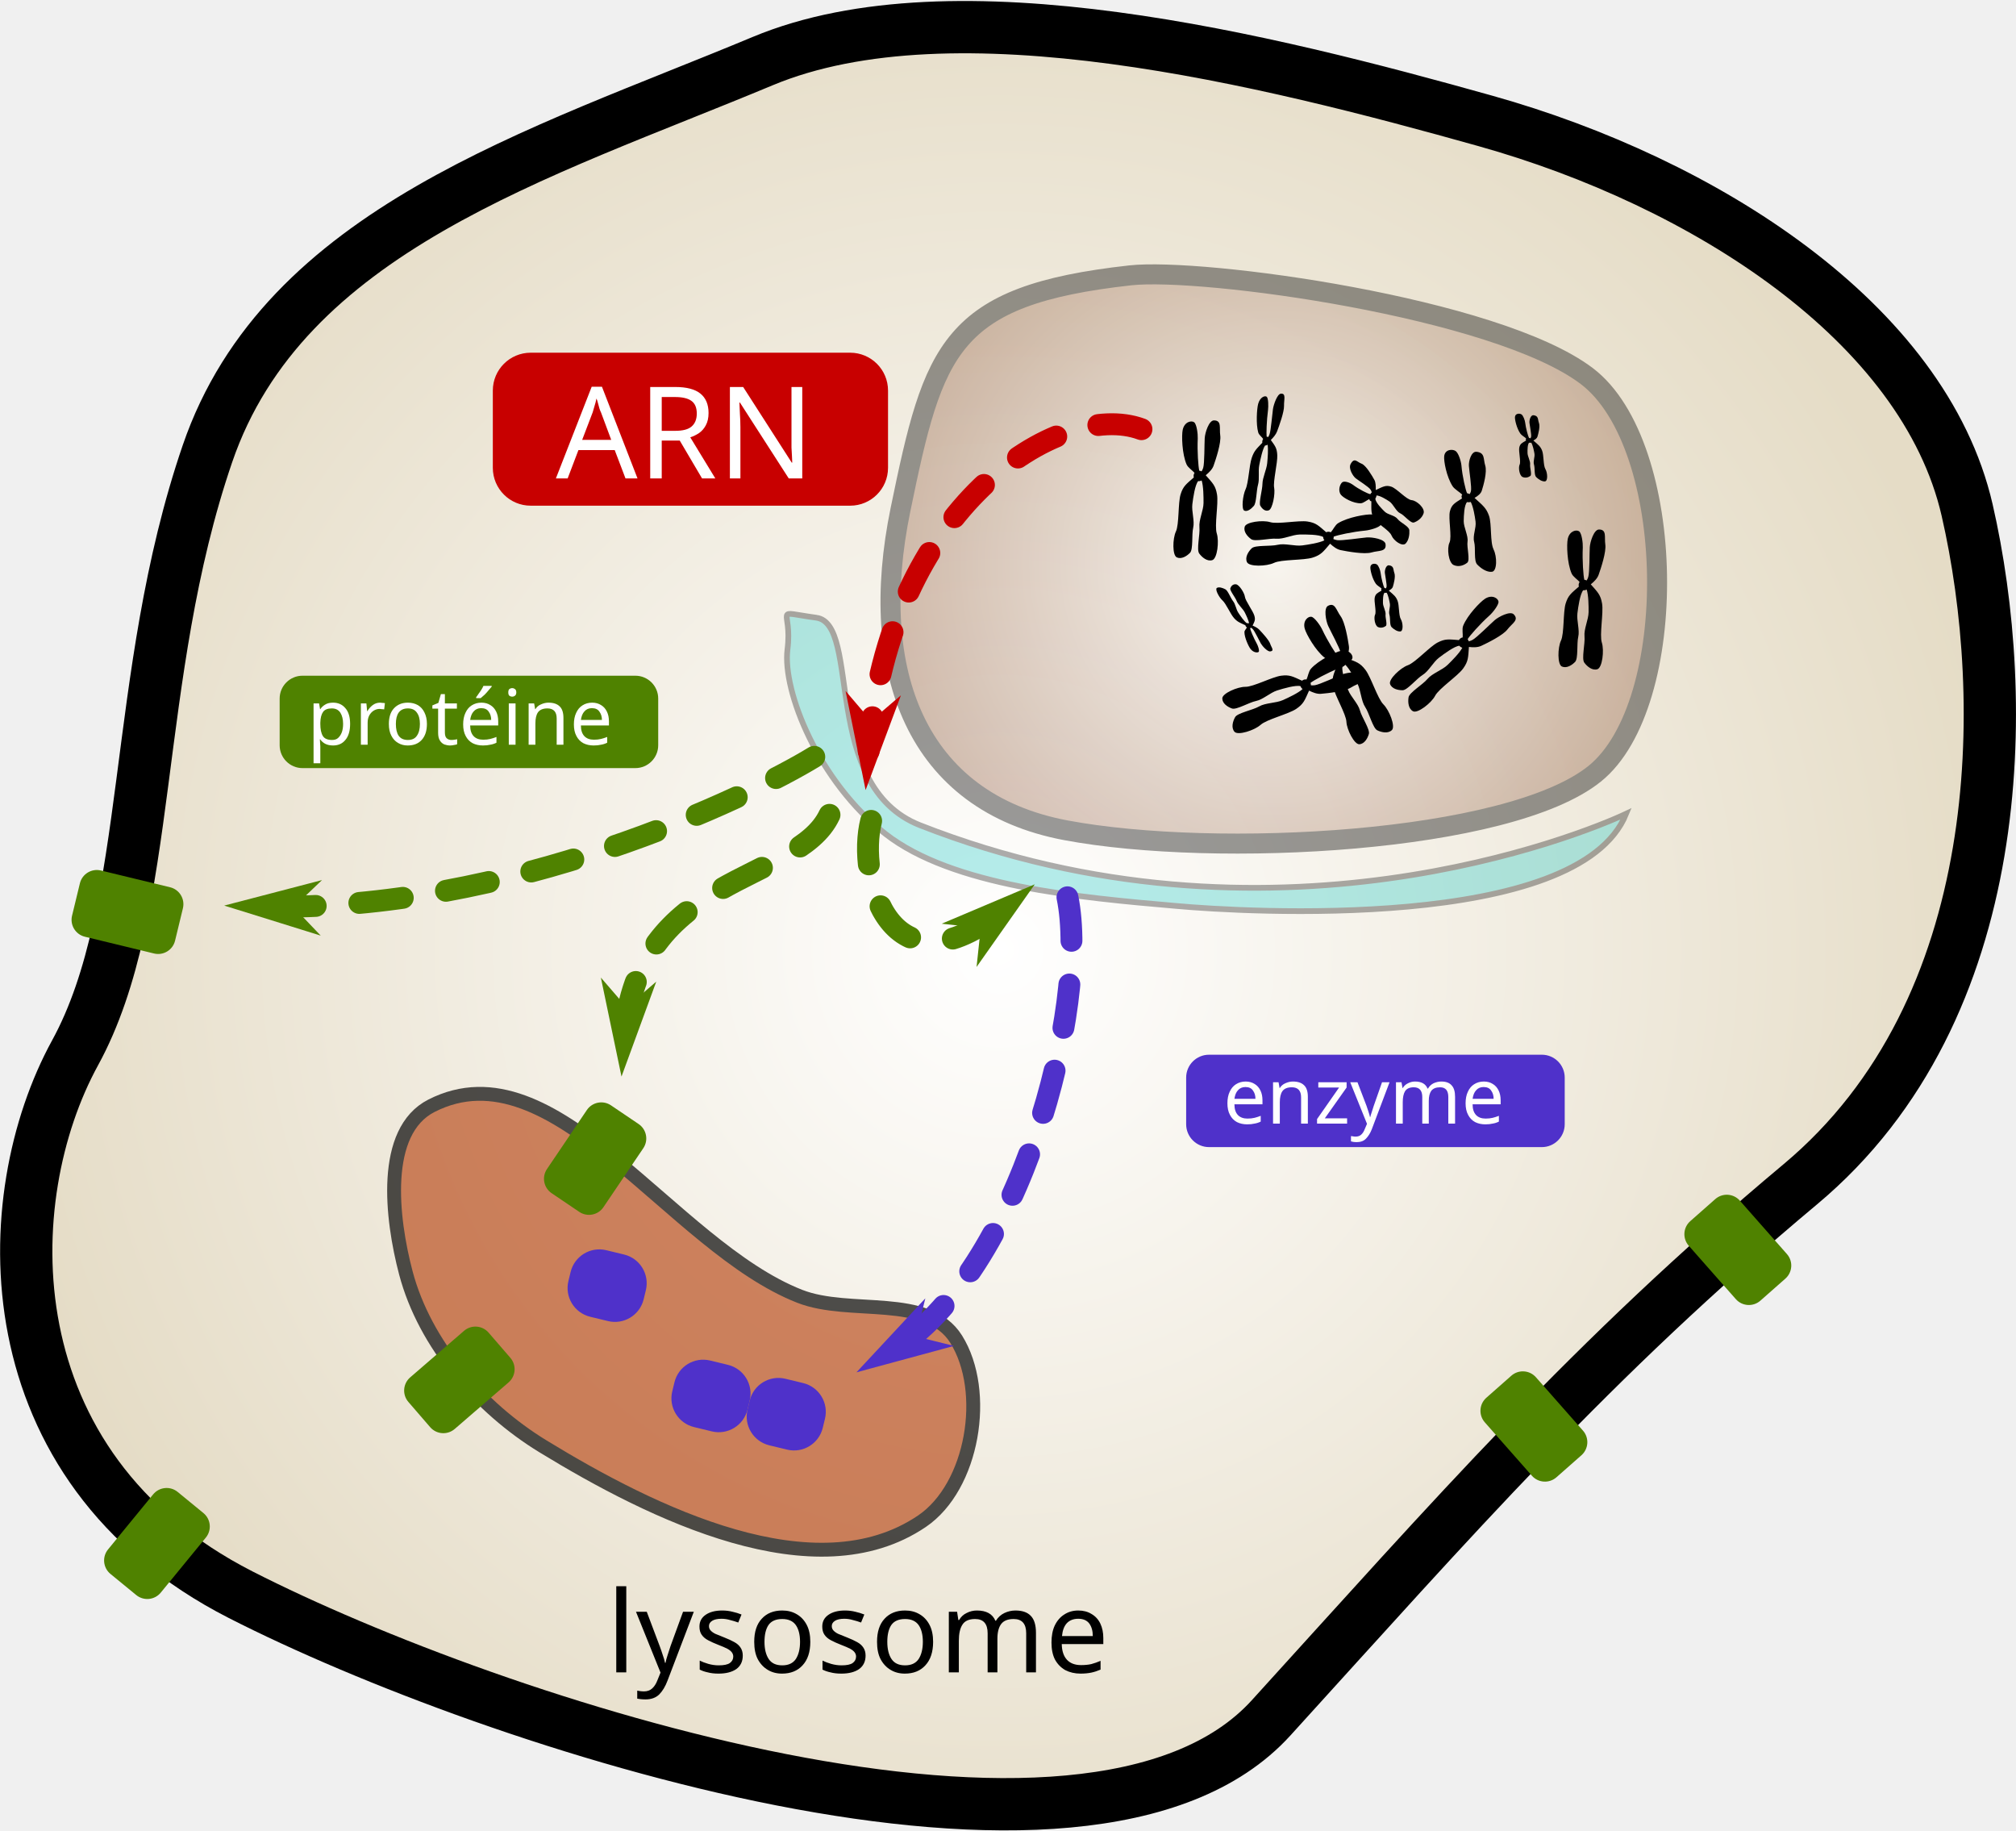
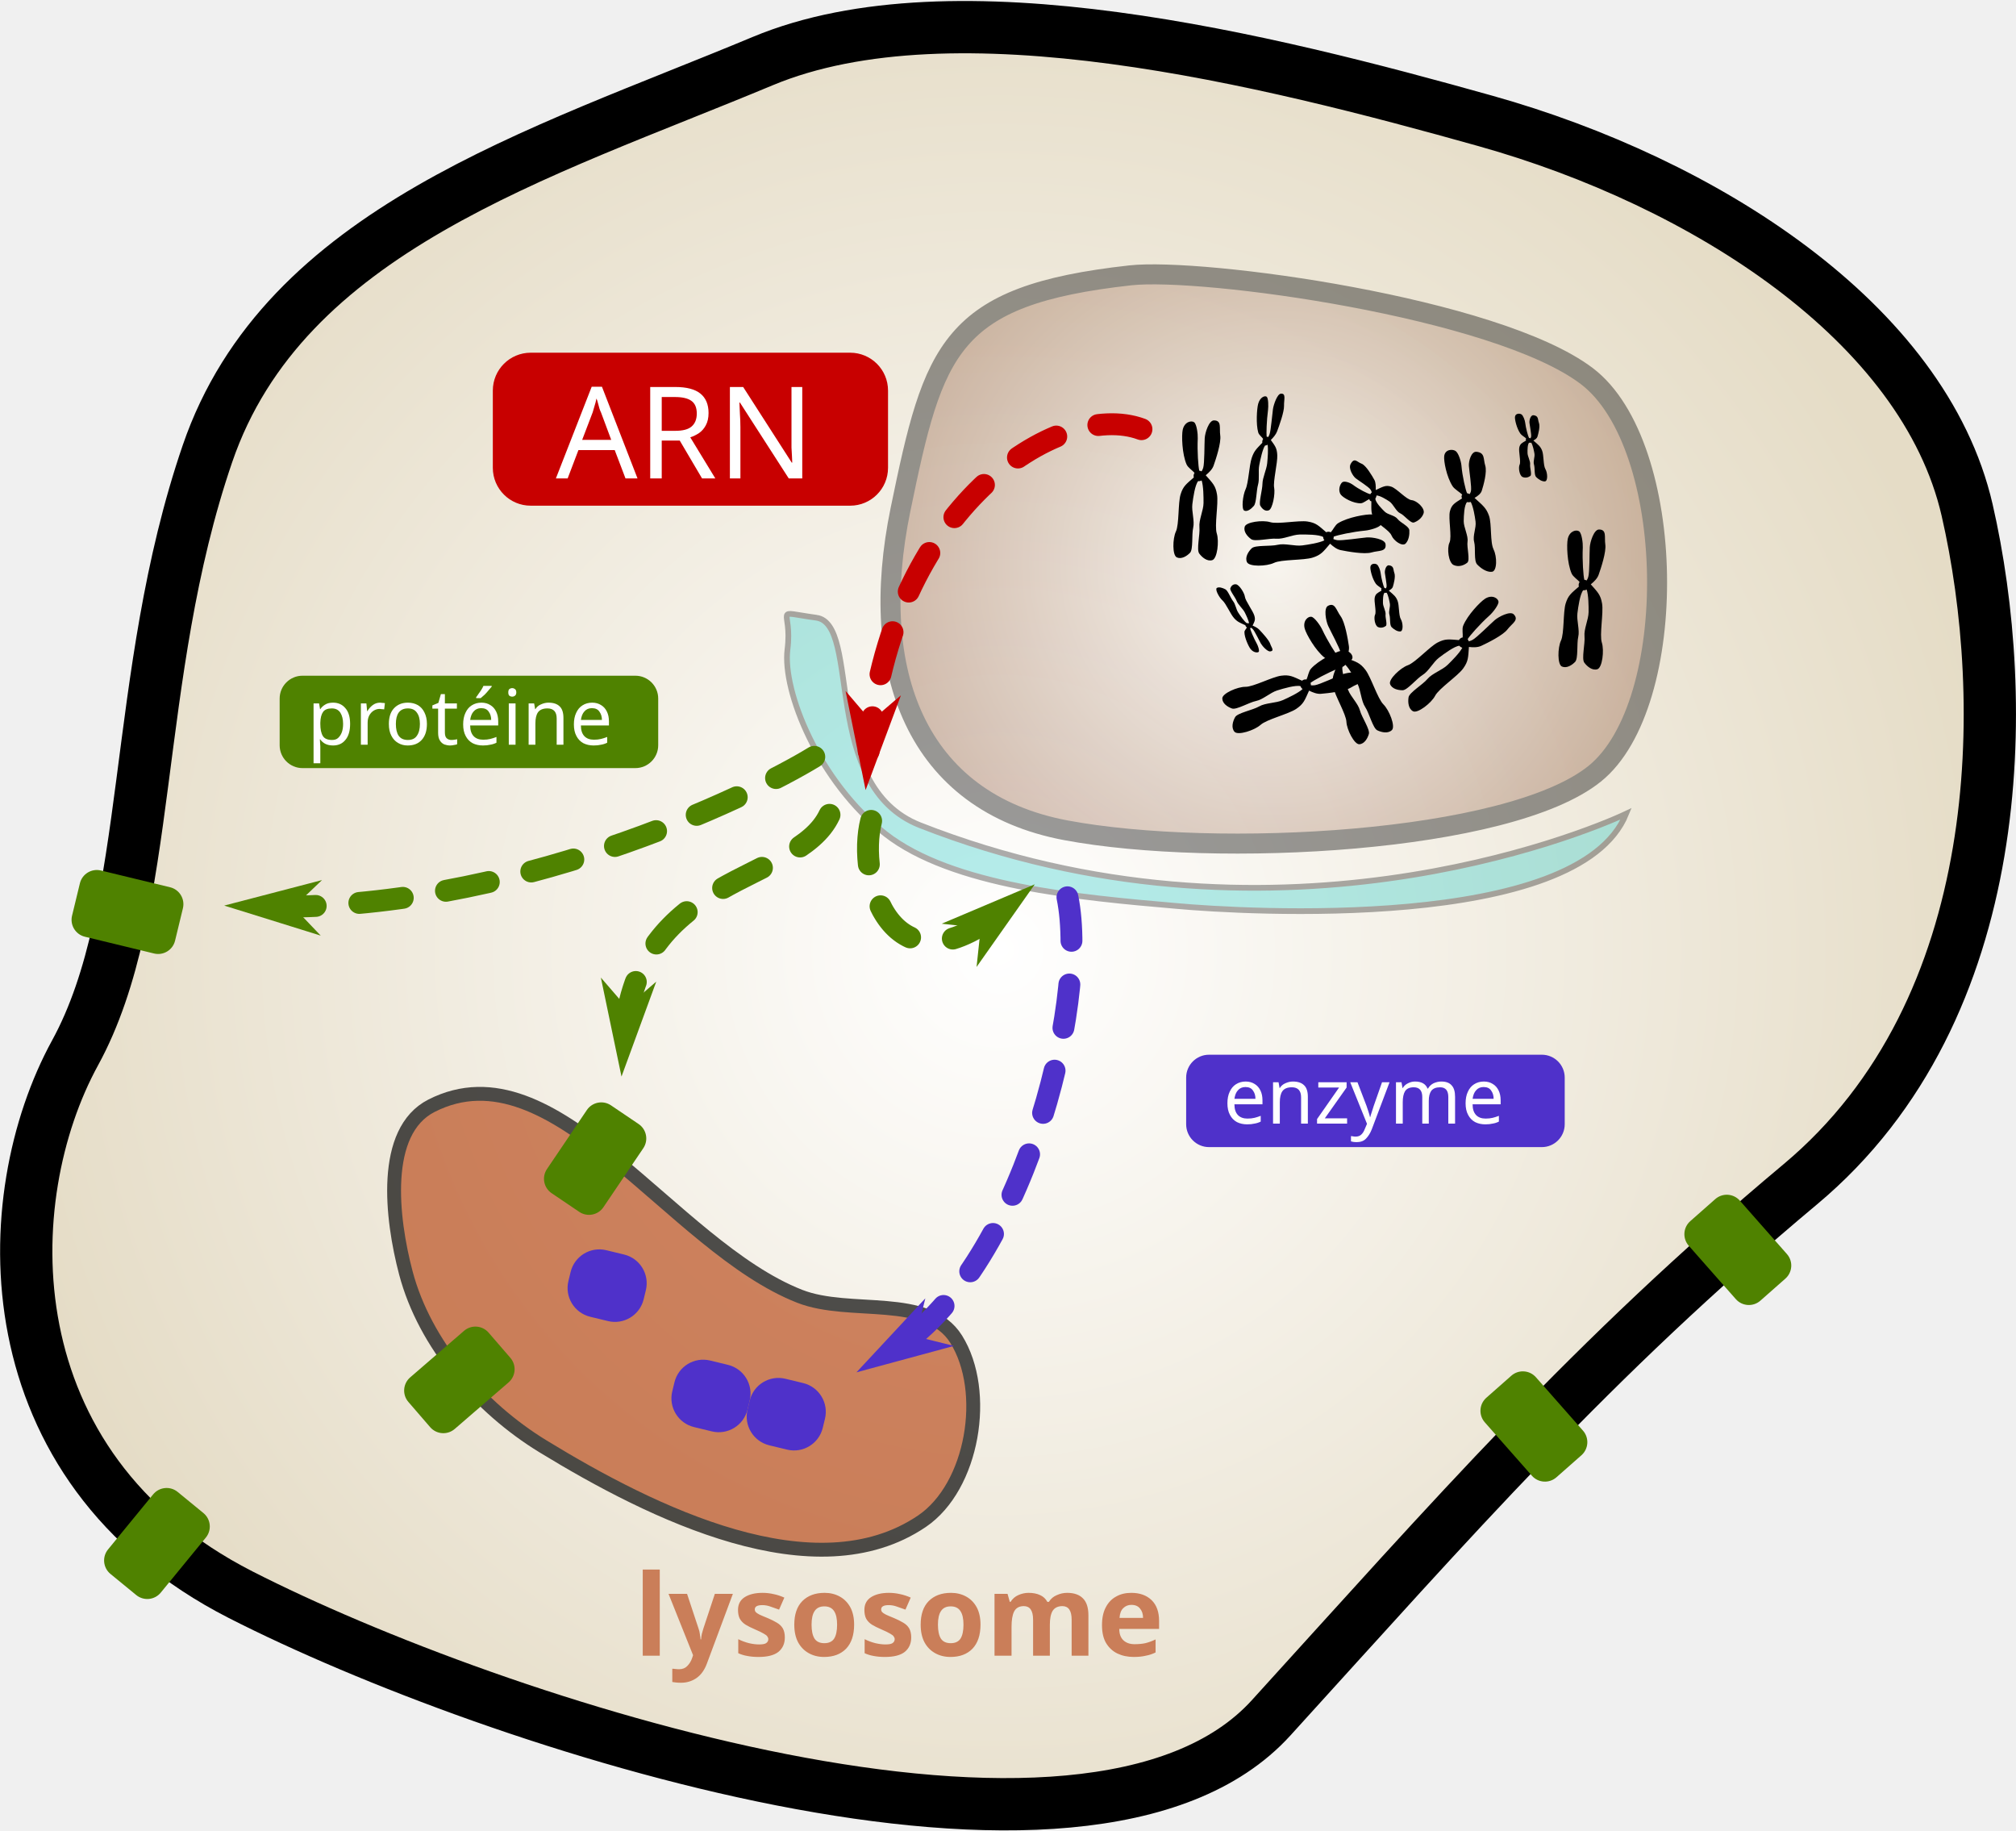
<svg xmlns="http://www.w3.org/2000/svg" xmlns:xlink="http://www.w3.org/1999/xlink" width="125.81mm" height="114.2mm" viewBox="0 0 125.81 114.2" version="1.1" id="svg8">
  <defs id="defs2">
    <marker orient="auto" refY="0" refX="0" id="Arrow1Send" style="overflow:visible">
      <path id="path3335" d="M 0,0 5,-5 -12.5,0 5,5 Z" style="fill:#c80000;fill-opacity:1;fill-rule:evenodd;stroke:#c80000;stroke-width:1pt;stroke-opacity:1" transform="matrix(-0.2,0,0,-0.2,-1.2,0)" />
    </marker>
    <marker orient="auto" refY="0" refX="0" id="marker3708" style="overflow:visible">
      <path id="path3706" d="M 0,0 5,-5 -12.5,0 5,5 Z" style="fill:#000000;fill-opacity:1;fill-rule:evenodd;stroke:#000000;stroke-width:1pt;stroke-opacity:1" transform="matrix(0.8,0,0,0.8,10,0)" />
    </marker>
    <marker orient="auto" refY="0" refX="0" id="marker3638" style="overflow:visible">
      <path id="path3636" d="M 0,0 5,-5 -12.5,0 5,5 Z" style="fill:#000000;fill-opacity:1;fill-rule:evenodd;stroke:#000000;stroke-width:1pt;stroke-opacity:1" transform="matrix(0.8,0,0,0.8,10,0)" />
    </marker>
    <marker orient="auto" refY="0" refX="0" id="marker3598" style="overflow:visible">
      <path id="path3596" d="M 0,0 5,-5 -12.5,0 5,5 Z" style="fill:#000000;fill-opacity:1;fill-rule:evenodd;stroke:#000000;stroke-width:1pt;stroke-opacity:1" transform="matrix(0.8,0,0,0.8,10,0)" />
    </marker>
    <marker orient="auto" refY="0" refX="0" id="Arrow1Lstart" style="overflow:visible">
      <path id="path3320" d="M 0,0 5,-5 -12.5,0 5,5 Z" style="fill:#000000;fill-opacity:1;fill-rule:evenodd;stroke:#000000;stroke-width:1pt;stroke-opacity:1" transform="matrix(0.8,0,0,0.8,10,0)" />
    </marker>
    <radialGradient gradientUnits="userSpaceOnUse" id="id0" fy="1.644" fx="3.244" r="0.565" cy="1.644" cx="3.244">
      <stop id="stop3076" offset="0" style="stop-color:#ffffff;stop-opacity:1" />
      <stop id="stop3078" offset="1" style="stop-color:#8d5739;stop-opacity:1" />
    </radialGradient>
    <radialGradient gradientTransform="matrix(44.91294,0,0,44.91294,-43.25028,22.54827)" r="0.565" fy="1.644" fx="3.244" cy="1.644" cx="3.244" gradientUnits="userSpaceOnUse" id="radialGradient3792" xlink:href="#id0" />
    <radialGradient gradientUnits="userSpaceOnUse" id="id1" fy="1.942" fx="3.13" r="1.074" cy="1.942" cx="3.13">
      <stop id="stop3081" offset="0" style="stop-color:#ffffff;stop-opacity:1" />
      <stop id="stop3083" offset="1" style="stop-color:#e5dcc6;stop-opacity:1" />
    </radialGradient>
    <radialGradient gradientTransform="matrix(58.71717,0,0,58.71717,-98.45299,6.50596)" r="1.074" fy="1.942" fx="3.13" cy="1.942" cx="3.13" gradientUnits="userSpaceOnUse" id="radialGradient3795" xlink:href="#id1" />
    <marker orient="auto" refY="0" refX="0" id="Arrow1Send-6" style="overflow:visible">
      <path id="path3335-2" d="M 0,0 5,-5 -12.5,0 5,5 Z" style="fill:#4f8200;fill-opacity:1;fill-rule:evenodd;stroke:#4f8200;stroke-width:1pt;stroke-opacity:1" transform="matrix(-0.2,0,0,-0.2,-1.2,0)" />
    </marker>
    <marker orient="auto" refY="0" refX="0" id="Arrow1Send-6-0" style="overflow:visible">
      <path id="path3335-2-9" d="M 0,0 5,-5 -12.5,0 5,5 Z" style="fill:#4f8200;fill-opacity:1;fill-rule:evenodd;stroke:#4f8200;stroke-width:1pt;stroke-opacity:1" transform="matrix(-0.2,0,0,-0.2,-1.2,0)" />
    </marker>
    <marker orient="auto" refY="0" refX="0" id="Arrow1Send-6-0-6" style="overflow:visible">
      <path id="path3335-2-9-0" d="M 0,0 5,-5 -12.5,0 5,5 Z" style="fill:#4f8200;fill-opacity:1;fill-rule:evenodd;stroke:#4f8200;stroke-width:1pt;stroke-opacity:1" transform="matrix(-0.2,0,0,-0.2,-1.2,0)" />
    </marker>
    <marker orient="auto" refY="0" refX="0" id="Arrow1Send-6-0-8" style="overflow:visible">
      <path id="path3335-2-9-7" d="M 0,0 5,-5 -12.5,0 5,5 Z" style="fill:#4f31ca;fill-opacity:1;fill-rule:evenodd;stroke:#4f31ca;stroke-width:1pt;stroke-opacity:1" transform="matrix(-0.2,0,0,-0.2,-1.2,0)" />
    </marker>
  </defs>
  <g id="layer1" transform="translate(-22.94374,-61.27135)">
    <path d="m 70.536,65.085 c -13.963,5.828 -29.86,10.53 -34.643,24.485 -4.785,13.955 -3.315,28.356 -8.265,37.389 -4.95,9.034 -5.37,25.798 10.335,33.807 15.706,8.01 52.9,20.221 64.301,7.686 11.401,-12.536 19.937,-22.347 33.034,-33.298 13.096,-10.951 13.099,-30.327 10.406,-42.06 C 143.007,81.363 129.248,72.631 115.655,68.819 102.061,65.008 82.519,60.083 70.536,65.085 Z" style="fill:url(#radialGradient3795);fill-rule:nonzero;stroke:#000000;stroke-width:3.262" id="path3087" />
    <path d="m 93.475,78.451 c -11.31,1.255 -12.262,4.552 -14.337,14.623 -2.075,10.071 0.959,18.246 10.33,20 9.371,1.753 27.617,0.794 32.99,-3.526 5.373,-4.32 5.172,-20.522 -0.491,-24.815 -5.663,-4.292 -24.025,-6.778 -28.492,-6.282 z" style="opacity:0.393;fill:url(#radialGradient3792);fill-rule:nonzero;stroke:#000000;stroke-width:1.248" id="path3089" />
    <g id="g5175">
      <path id="path3409" style="fill:#000000;fill-rule:nonzero;stroke-width:0.4" d="m 98.878,94.556 c -0.155,-0.484 0.112,-1.859 0.015,-2.433 -0.093,-0.555 -0.268,-0.706 -0.705,-1.202 0.204,-0.166 0.408,-0.366 0.488,-0.591 0.146,-0.411 0.485,-1.431 0.418,-1.892 -0.067,-0.461 0.109,-0.939 -0.395,-0.938 -0.31,2.86e-4 -0.552,0.755 -0.574,1.107 -0.023,0.352 -0.007,1.575 -0.095,1.852 -0.029,0.09 -0.065,0.171 -0.102,0.222 -0.043,-0.026 -0.092,-0.04 -0.142,-0.044 -7.97e-4,-0.003 -0.002,-0.005 -0.002,-0.008 -0.057,-0.226 -0.133,-1.18 -0.094,-2.006 0.012,-0.267 -0.063,-0.88 -0.223,-1.005 -0.161,-0.126 -0.602,-0.043 -0.715,0.466 -0.077,0.349 -0.043,1.511 0.24,2.161 0.089,0.204 0.373,0.376 0.497,0.532 -0.056,0.081 -0.074,0.185 -0.044,0.283 -0.481,0.42 -0.667,0.541 -0.826,1.058 -0.164,0.533 -0.084,1.874 -0.292,2.314 -0.208,0.44 -0.229,1.488 0.06,1.616 0.288,0.128 0.62,-0.08 0.823,-0.29 0.203,-0.211 0.094,-1.133 0.195,-1.56 0.1,-0.427 -0.107,-1.024 -0.052,-1.468 0.052,-0.418 0.165,-1.202 0.361,-1.441 0.062,0.009 0.127,5.59e-4 0.187,-0.028 0.011,-0.005 0.022,-0.011 0.031,-0.018 0.115,0.349 0.122,1.028 0.119,1.412 -0.004,0.466 -0.301,1.055 -0.256,1.511 0.045,0.456 -0.194,1.394 -0.012,1.64 0.182,0.246 0.496,0.506 0.812,0.413 0.317,-0.093 0.438,-1.179 0.283,-1.664 z" />
      <path id="path3411" style="fill:#000000;fill-rule:nonzero;stroke-width:0.4" d="m 102.457,91.698 c -0.072,-0.392 0.22,-1.557 0.196,-2.028 -0.023,-0.455 -0.134,-0.567 -0.403,-0.948 0.156,-0.153 0.314,-0.336 0.388,-0.529 0.134,-0.354 0.45,-1.229 0.437,-1.608 -0.012,-0.379 0.148,-0.79 -0.205,-0.751 -0.218,0.024 -0.445,0.671 -0.487,0.966 -0.043,0.295 -0.126,1.312 -0.208,1.55 -0.027,0.077 -0.059,0.147 -0.088,0.192 -0.028,-0.018 -0.062,-0.027 -0.097,-0.026 -4e-4,-0.002 -8.1e-4,-0.004 -8.1e-4,-0.006 -0.022,-0.184 -0.004,-0.972 0.087,-1.663 0.029,-0.223 0.023,-0.728 -0.08,-0.82 -0.103,-0.092 -0.419,0.01 -0.536,0.443 -0.081,0.297 -0.145,1.262 0.004,1.781 0.047,0.163 0.233,0.285 0.308,0.405 -0.046,0.072 -0.066,0.16 -0.053,0.239 -0.369,0.387 -0.509,0.501 -0.66,0.944 -0.156,0.457 -0.202,1.567 -0.381,1.95 -0.18,0.383 -0.275,1.256 -0.082,1.341 0.193,0.085 0.441,-0.114 0.6,-0.304 0.159,-0.191 0.152,-0.951 0.256,-1.314 0.103,-0.364 0.002,-0.845 0.076,-1.218 0.068,-0.352 0.208,-1.013 0.363,-1.228 0.043,0.003 0.089,-0.009 0.133,-0.038 0.008,-0.005 0.016,-0.011 0.023,-0.017 0.054,0.281 0.007,0.846 -0.024,1.167 -0.039,0.389 -0.292,0.902 -0.295,1.278 -0.002,0.376 -0.242,1.176 -0.133,1.367 0.109,0.191 0.309,0.384 0.538,0.282 0.229,-0.102 0.397,-1.016 0.326,-1.407 z" />
      <path id="path3413" style="fill:#000000;fill-rule:nonzero;stroke-width:0.4" d="m 110.364,99.905 c -0.14,-0.243 -0.094,-0.872 -0.205,-1.153 -0.107,-0.272 -0.23,-0.358 -0.547,-0.632 0.113,-0.06 0.223,-0.138 0.253,-0.237 0.056,-0.182 0.178,-0.636 0.095,-0.861 -0.083,-0.225 -0.015,-0.436 -0.33,-0.48 -0.194,-0.027 -0.279,0.31 -0.262,0.475 0.017,0.165 0.134,0.747 0.104,0.87 -0.01,0.04 -0.026,0.076 -0.044,0.096 -0.03,-0.016 -0.061,-0.027 -0.093,-0.034 -4.1e-4,-0.002 -8.1e-4,-0.003 -0.002,-0.004 -0.056,-0.112 -0.188,-0.571 -0.236,-0.96 -0.016,-0.126 -0.116,-0.423 -0.228,-0.497 -0.112,-0.074 -0.381,-0.073 -0.406,0.158 -0.018,0.159 0.107,0.713 0.341,1.046 0.073,0.105 0.266,0.212 0.358,0.296 -0.028,0.034 -0.03,0.081 -0.002,0.13 -0.264,0.157 -0.37,0.198 -0.424,0.429 -0.056,0.238 0.113,0.881 0.021,1.072 -0.091,0.191 -0.013,0.685 0.179,0.772 0.192,0.086 0.381,0.017 0.49,-0.065 0.109,-0.082 -0.041,-0.529 -0.015,-0.722 0.025,-0.194 -0.158,-0.495 -0.162,-0.701 -0.005,-0.194 -0.002,-0.556 0.099,-0.652 0.039,0.01 0.079,0.011 0.114,0.003 0.006,-0.002 0.012,-0.003 0.018,-0.005 0.103,0.175 0.167,0.498 0.199,0.68 0.039,0.221 -0.095,0.474 -0.027,0.694 0.069,0.22 8.1e-4,0.644 0.137,0.777 0.135,0.133 0.355,0.284 0.545,0.267 0.19,-0.017 0.17,-0.521 0.031,-0.764 z" />
      <path id="path3415" style="fill:#000000;fill-rule:nonzero;stroke-width:0.4" d="m 119.386,90.541 c -0.14,-0.243 -0.094,-0.872 -0.205,-1.153 -0.107,-0.272 -0.23,-0.359 -0.547,-0.632 0.113,-0.061 0.224,-0.138 0.254,-0.237 0.056,-0.182 0.178,-0.636 0.095,-0.861 -0.083,-0.225 -0.015,-0.436 -0.33,-0.48 -0.194,-0.027 -0.279,0.31 -0.262,0.475 0.017,0.165 0.134,0.747 0.103,0.87 -0.01,0.04 -0.026,0.075 -0.044,0.096 -0.029,-0.016 -0.061,-0.027 -0.093,-0.034 -3.9e-4,-0.001 -7.9e-4,-0.002 -7.9e-4,-0.004 -0.056,-0.112 -0.187,-0.571 -0.236,-0.96 -0.015,-0.126 -0.116,-0.423 -0.228,-0.496 -0.112,-0.074 -0.381,-0.073 -0.406,0.158 -0.018,0.159 0.107,0.713 0.341,1.046 0.074,0.105 0.267,0.211 0.358,0.296 -0.028,0.034 -0.03,0.081 -0.004,0.131 -0.264,0.157 -0.37,0.197 -0.424,0.429 -0.056,0.238 0.113,0.881 0.021,1.072 -0.091,0.191 -0.013,0.685 0.179,0.772 0.192,0.087 0.381,0.017 0.49,-0.065 0.109,-0.082 -0.041,-0.529 -0.015,-0.723 0.025,-0.194 -0.157,-0.495 -0.162,-0.701 -0.005,-0.193 -0.002,-0.556 0.099,-0.652 0.039,0.009 0.079,0.011 0.115,0.003 0.006,-0.001 0.012,-0.003 0.018,-0.005 0.103,0.175 0.167,0.498 0.199,0.68 0.039,0.221 -0.095,0.474 -0.027,0.694 0.068,0.22 8.1e-4,0.644 0.137,0.777 0.135,0.133 0.355,0.284 0.545,0.268 0.19,-0.016 0.17,-0.521 0.031,-0.764 z" />
      <path id="path3417" style="fill:#000000;fill-rule:nonzero;stroke-width:0.4" d="m 102.449,96.389 c 0.457,-0.222 1.857,-0.152 2.411,-0.329 0.536,-0.171 0.661,-0.366 1.09,-0.868 0.193,0.179 0.42,0.352 0.654,0.4 0.428,0.087 1.485,0.278 1.932,0.146 0.447,-0.132 0.945,-0.025 0.873,-0.524 -0.044,-0.307 -0.826,-0.439 -1.178,-0.412 -0.351,0.028 -1.561,0.215 -1.847,0.168 -0.093,-0.016 -0.178,-0.04 -0.234,-0.07 0.02,-0.046 0.027,-0.097 0.024,-0.147 0.002,-0.001 0.005,-0.002 0.007,-0.003 0.215,-0.088 1.148,-0.299 1.972,-0.377 0.266,-0.026 0.862,-0.186 0.964,-0.363 0.102,-0.177 -0.043,-0.602 -0.563,-0.641 -0.357,-0.027 -1.502,0.172 -2.105,0.544 -0.189,0.117 -0.32,0.423 -0.456,0.568 -0.089,-0.045 -0.194,-0.048 -0.287,-0.004 -0.484,-0.417 -0.629,-0.584 -1.164,-0.668 -0.551,-0.087 -1.867,0.182 -2.332,0.039 -0.465,-0.144 -1.505,-0.016 -1.591,0.287 -0.086,0.304 0.166,0.602 0.404,0.774 0.237,0.172 1.134,-0.067 1.572,-0.028 0.437,0.039 0.998,-0.251 1.446,-0.26 0.421,-0.008 1.213,-0.006 1.477,0.153 0,0.062 0.018,0.125 0.054,0.181 0.007,0.01 0.014,0.019 0.022,0.028 -0.328,0.163 -1,0.267 -1.381,0.317 -0.462,0.062 -1.087,-0.148 -1.532,-0.039 -0.445,0.11 -1.408,0.005 -1.625,0.22 -0.218,0.214 -0.431,0.562 -0.294,0.862 0.137,0.3 1.23,0.267 1.687,0.045 z" />
      <path id="path3419" style="fill:#000000;fill-rule:nonzero;stroke-width:0.4" d="m 122.908,101.364 c -0.155,-0.484 0.112,-1.859 0.015,-2.434 -0.093,-0.555 -0.269,-0.706 -0.705,-1.202 0.204,-0.165 0.408,-0.366 0.488,-0.591 0.146,-0.411 0.485,-1.431 0.418,-1.892 -0.067,-0.461 0.109,-0.939 -0.395,-0.938 -0.311,5.59e-4 -0.552,0.755 -0.574,1.108 -0.022,0.352 -0.007,1.575 -0.095,1.852 -0.028,0.09 -0.065,0.171 -0.102,0.221 -0.043,-0.026 -0.092,-0.04 -0.143,-0.044 -6e-4,-0.003 -8e-4,-0.005 -0.002,-0.008 -0.057,-0.226 -0.133,-1.18 -0.094,-2.006 0.013,-0.267 -0.062,-0.88 -0.223,-1.005 -0.161,-0.126 -0.602,-0.043 -0.715,0.466 -0.077,0.349 -0.043,1.511 0.241,2.161 0.089,0.204 0.373,0.376 0.497,0.532 -0.057,0.081 -0.075,0.185 -0.044,0.284 -0.481,0.42 -0.667,0.541 -0.826,1.058 -0.164,0.534 -0.084,1.874 -0.292,2.314 -0.208,0.44 -0.229,1.488 0.06,1.616 0.289,0.128 0.62,-0.079 0.823,-0.29 0.204,-0.211 0.094,-1.133 0.195,-1.56 0.101,-0.427 -0.107,-1.024 -0.052,-1.468 0.051,-0.418 0.165,-1.201 0.361,-1.441 0.062,0.008 0.126,1.41e-4 0.187,-0.029 0.011,-0.005 0.021,-0.011 0.031,-0.017 0.115,0.348 0.123,1.027 0.119,1.411 -0.004,0.466 -0.301,1.055 -0.255,1.511 0.045,0.456 -0.194,1.394 -0.013,1.64 0.182,0.246 0.496,0.506 0.812,0.413 0.316,-0.093 0.438,-1.179 0.283,-1.663 z" />
      <path id="path3421" style="fill:#000000;fill-rule:nonzero;stroke-width:0.4" d="m 101.614,106.494 c 0.376,-0.342 1.738,-0.669 2.221,-0.995 0.466,-0.315 0.531,-0.537 0.802,-1.14 0.235,0.117 0.502,0.22 0.74,0.199 0.435,-0.037 1.503,-0.151 1.895,-0.403 0.392,-0.252 0.9,-0.29 0.69,-0.748 -0.129,-0.282 -0.916,-0.189 -1.246,-0.064 -0.33,0.126 -1.437,0.646 -1.726,0.681 -0.093,0.011 -0.182,0.012 -0.244,-6e-4 0.006,-0.05 -0.001,-0.101 -0.018,-0.148 0.002,-0.001 0.004,-0.004 0.006,-0.005 0.182,-0.145 1.018,-0.61 1.786,-0.917 0.248,-0.099 0.775,-0.421 0.822,-0.62 0.048,-0.199 -0.211,-0.566 -0.72,-0.457 -0.35,0.075 -1.393,0.588 -1.867,1.115 -0.149,0.166 -0.188,0.495 -0.278,0.673 -0.097,-0.018 -0.199,0.008 -0.277,0.077 -0.582,-0.263 -0.768,-0.383 -1.305,-0.313 -0.553,0.071 -1.74,0.7 -2.227,0.693 -0.487,-0.007 -1.449,0.408 -1.446,0.724 0.003,0.316 0.329,0.532 0.605,0.629 0.276,0.098 1.07,-0.383 1.5,-0.469 0.431,-0.085 0.888,-0.522 1.314,-0.656 0.402,-0.126 1.162,-0.347 1.461,-0.269 0.018,0.06 0.052,0.115 0.104,0.158 0.01,0.008 0.019,0.015 0.029,0.021 -0.269,0.249 -0.884,0.537 -1.235,0.693 -0.426,0.19 -1.085,0.164 -1.481,0.394 -0.396,0.23 -1.349,0.401 -1.497,0.668 -0.149,0.267 -0.256,0.661 -0.04,0.91 0.216,0.249 1.255,-0.09 1.631,-0.432 z" />
      <path id="path3423" style="fill:#000000;fill-rule:nonzero;stroke-width:0.4" d="m 100.633,98.506 c 0.028,0.243 0.505,0.887 0.588,1.17 0.08,0.273 0.018,0.357 -0.109,0.625 0.153,0.066 0.316,0.149 0.414,0.252 0.18,0.188 0.612,0.657 0.685,0.883 0.072,0.226 0.284,0.445 0.002,0.477 -0.173,0.02 -0.489,-0.327 -0.585,-0.495 -0.096,-0.168 -0.379,-0.758 -0.494,-0.885 -0.038,-0.042 -0.077,-0.078 -0.11,-0.1 -0.018,0.015 -0.042,0.025 -0.069,0.031 4.1e-4,0.002 4.1e-4,0.002 4.1e-4,0.004 0.022,0.113 0.206,0.576 0.425,0.971 0.071,0.128 0.174,0.427 0.114,0.498 -0.06,0.071 -0.327,0.06 -0.511,-0.178 -0.127,-0.163 -0.384,-0.724 -0.38,-1.055 0.002,-0.104 0.119,-0.205 0.152,-0.288 -0.051,-0.035 -0.086,-0.084 -0.092,-0.134 -0.369,-0.171 -0.502,-0.216 -0.715,-0.455 -0.218,-0.246 -0.493,-0.896 -0.714,-1.094 -0.221,-0.198 -0.482,-0.701 -0.351,-0.781 0.131,-0.081 0.366,-0.003 0.53,0.086 0.164,0.088 0.322,0.539 0.48,0.738 0.158,0.199 0.184,0.5 0.32,0.71 0.129,0.198 0.379,0.567 0.545,0.669 0.032,-0.008 0.07,-0.008 0.111,0.002 0.008,0.002 0.015,0.004 0.022,0.006 -0.019,-0.175 -0.176,-0.502 -0.269,-0.687 -0.113,-0.224 -0.42,-0.488 -0.503,-0.71 -0.083,-0.222 -0.44,-0.658 -0.397,-0.788 0.043,-0.13 0.157,-0.276 0.356,-0.252 0.199,0.024 0.526,0.539 0.555,0.782 z" />
      <path id="path3425" style="fill:#000000;fill-rule:nonzero;stroke-width:0.4" d="m 109.28,105.221 c -0.364,-0.355 -0.772,-1.696 -1.126,-2.158 -0.343,-0.447 -0.568,-0.498 -1.186,-0.732 0.103,-0.242 0.189,-0.514 0.154,-0.75 -0.063,-0.432 -0.241,-1.492 -0.517,-1.867 -0.276,-0.376 -0.344,-0.881 -0.788,-0.644 -0.274,0.146 -0.134,0.926 0.011,1.248 0.145,0.322 0.732,1.395 0.783,1.681 0.017,0.093 0.023,0.181 0.014,0.243 -0.05,-0.003 -0.1,0.007 -0.147,0.027 -0.002,-0.002 -0.004,-0.004 -0.006,-0.006 -0.156,-0.173 -0.671,-0.979 -1.023,-1.728 -0.114,-0.242 -0.467,-0.748 -0.668,-0.784 -0.201,-0.036 -0.552,0.244 -0.413,0.746 0.095,0.345 0.67,1.355 1.225,1.796 0.174,0.139 0.506,0.158 0.689,0.237 -0.012,0.098 0.021,0.198 0.094,0.271 -0.228,0.596 -0.336,0.79 -0.234,1.322 0.105,0.548 0.804,1.695 0.826,2.181 0.022,0.487 0.494,1.422 0.809,1.4 0.315,-0.022 0.51,-0.361 0.592,-0.642 0.081,-0.282 -0.447,-1.045 -0.559,-1.47 -0.111,-0.424 -0.574,-0.854 -0.734,-1.272 -0.15,-0.393 -0.416,-1.139 -0.356,-1.442 0.058,-0.021 0.111,-0.059 0.151,-0.113 0.007,-0.01 0.014,-0.02 0.019,-0.03 0.264,0.254 0.589,0.851 0.766,1.191 0.215,0.414 0.228,1.073 0.482,1.455 0.254,0.381 0.482,1.323 0.757,1.455 0.276,0.132 0.675,0.215 0.911,-0.015 0.236,-0.231 -0.165,-1.247 -0.529,-1.602 z" />
      <path id="path3427" style="fill:#000000;fill-rule:nonzero;stroke-width:0.4" d="m 112.506,104.677 c 0.236,-0.45 1.404,-1.225 1.745,-1.696 0.33,-0.456 0.314,-0.687 0.362,-1.346 0.261,0.029 0.547,0.034 0.763,-0.067 0.396,-0.184 1.36,-0.658 1.642,-1.029 0.281,-0.372 0.745,-0.581 0.391,-0.94 -0.218,-0.221 -0.925,0.137 -1.192,0.368 -0.267,0.231 -1.128,1.1 -1.387,1.232 -0.084,0.043 -0.167,0.073 -0.23,0.083 -0.012,-0.049 -0.036,-0.094 -0.068,-0.133 0.002,-0.002 0.002,-0.004 0.004,-0.006 0.121,-0.199 0.747,-0.922 1.363,-1.474 0.199,-0.178 0.583,-0.661 0.56,-0.864 -0.023,-0.203 -0.392,-0.459 -0.834,-0.182 -0.303,0.19 -1.107,1.03 -1.371,1.688 -0.083,0.206 -0.007,0.53 -0.03,0.728 -0.098,0.017 -0.184,0.077 -0.233,0.167 -0.637,-0.048 -0.853,-0.096 -1.334,0.153 -0.495,0.257 -1.394,1.255 -1.854,1.416 -0.46,0.161 -1.221,0.88 -1.11,1.176 0.111,0.296 0.492,0.386 0.785,0.384 0.293,-0.004 0.873,-0.727 1.248,-0.955 0.375,-0.228 0.655,-0.795 1.009,-1.067 0.334,-0.256 0.972,-0.725 1.28,-0.754 0.037,0.05 0.088,0.09 0.151,0.113 0.012,0.004 0.023,0.007 0.035,0.01 -0.168,0.326 -0.647,0.808 -0.922,1.075 -0.335,0.324 -0.963,0.526 -1.256,0.878 -0.293,0.352 -1.13,0.84 -1.177,1.142 -0.048,0.302 -0.013,0.709 0.275,0.868 0.288,0.16 1.148,-0.515 1.384,-0.965 z" />
      <path id="path3429" style="fill:#000000;fill-rule:nonzero;stroke-width:0.4" d="m 111.04,92.475 c -0.328,-0.028 -0.93,-0.733 -1.278,-0.843 -0.337,-0.107 -0.498,-0.004 -0.964,0.212 0.008,-0.236 -0.002,-0.485 -0.085,-0.632 -0.149,-0.269 -0.529,-0.916 -0.804,-1.014 -0.275,-0.098 -0.445,-0.416 -0.68,0.029 -0.144,0.274 0.142,0.744 0.317,0.884 0.176,0.14 0.829,0.543 0.934,0.715 0.034,0.056 0.06,0.115 0.07,0.165 -0.034,0.03 -0.065,0.068 -0.09,0.111 -0.002,-2.87e-4 -0.004,-2.87e-4 -0.006,-4.43e-4 -0.146,-0.027 -0.685,-0.285 -1.103,-0.6 -0.135,-0.102 -0.493,-0.245 -0.635,-0.146 -0.142,0.099 -0.303,0.516 -0.087,0.789 0.148,0.187 0.778,0.553 1.253,0.524 0.149,-0.009 0.373,-0.201 0.513,-0.257 0.017,0.077 0.063,0.129 0.129,0.136 -0.002,0.567 -0.025,0.773 0.174,1.089 0.205,0.326 0.951,0.713 1.086,1.046 0.136,0.334 0.679,0.709 0.881,0.498 0.202,-0.211 0.247,-0.574 0.23,-0.825 -0.016,-0.252 -0.554,-0.469 -0.733,-0.704 -0.179,-0.234 -0.591,-0.255 -0.799,-0.454 -0.197,-0.188 -0.558,-0.556 -0.593,-0.809 0.033,-0.052 0.059,-0.112 0.072,-0.174 0.002,-0.012 0.004,-0.023 0.006,-0.033 0.237,0.017 0.6,0.242 0.801,0.376 0.245,0.162 0.417,0.625 0.679,0.74 0.262,0.115 0.646,0.646 0.86,0.57 0.214,-0.076 0.498,-0.265 0.597,-0.575 0.098,-0.311 -0.419,-0.788 -0.746,-0.817 z" />
      <path id="path3431" style="fill:#000000;fill-rule:nonzero;stroke-width:0.4" d="m 116.153,95.548 c -0.226,-0.435 -0.109,-1.585 -0.284,-2.091 -0.169,-0.489 -0.376,-0.64 -0.905,-1.121 0.199,-0.117 0.393,-0.264 0.451,-0.448 0.106,-0.335 0.344,-1.171 0.215,-1.575 -0.129,-0.405 6.1e-4,-0.794 -0.54,-0.855 -0.333,-0.038 -0.499,0.581 -0.479,0.882 0.019,0.3 0.187,1.354 0.127,1.581 -0.02,0.074 -0.049,0.139 -0.082,0.178 -0.05,-0.028 -0.104,-0.046 -0.159,-0.056 -8e-4,-0.002 -0.002,-0.004 -0.004,-0.007 -0.089,-0.201 -0.289,-1.03 -0.349,-1.736 -0.02,-0.228 -0.175,-0.764 -0.364,-0.892 -0.188,-0.128 -0.651,-0.111 -0.709,0.313 -0.04,0.291 0.141,1.294 0.525,1.888 0.121,0.186 0.447,0.37 0.599,0.519 -0.05,0.063 -0.057,0.15 -0.013,0.238 -0.464,0.302 -0.649,0.383 -0.756,0.808 -0.11,0.438 0.142,1.601 -0.027,1.954 -0.169,0.353 -0.062,1.251 0.264,1.397 0.326,0.146 0.655,0.008 0.847,-0.148 0.192,-0.156 -0.039,-0.962 0.016,-1.317 0.055,-0.355 -0.241,-0.894 -0.238,-1.269 0.004,-0.353 0.029,-1.013 0.209,-1.195 0.067,0.015 0.136,0.016 0.197,-0.001 0.011,-0.003 0.021,-0.007 0.031,-0.011 0.166,0.314 0.258,0.899 0.302,1.229 0.053,0.4 -0.192,0.87 -0.087,1.268 0.105,0.397 -0.036,1.175 0.189,1.409 0.225,0.234 0.594,0.496 0.922,0.455 0.328,-0.041 0.324,-0.96 0.098,-1.395 z" />
    </g>
    <path style="opacity:0.322;fill:#19c7c4;fill-opacity:1;stroke:#000000;stroke-width:0.356px;stroke-linecap:butt;stroke-linejoin:miter;stroke-opacity:1" d="m 73.886,99.809 c 2.832,0.391 0.234,10.498 6.475,12.95 21.803,8.565 41.373,0.552 44.065,-0.719 -2.983,7.393 -23.897,6.134 -28.058,5.755 -6.101,-0.528 -13.994,-1.242 -18.166,-4.496 -4.172,-3.255 -6.441,-8.913 -6.115,-11.511 0.326,-2.598 -1.033,-2.369 1.799,-1.978 z" id="path3316" />
    <path style="fill:none;stroke:#c80000;stroke-width:1.365;stroke-linecap:round;stroke-linejoin:round;stroke-miterlimit:4;stroke-dasharray:2.73, 2.73;stroke-dashoffset:0;stroke-opacity:1;marker-end:url(#Arrow1Send)" d="M 94.178,88.048 C 89.123,86.172 78.362,92.82 77.154,108.133" id="path3318" />
    <g id="g7503" transform="translate(-10.55715,-3.474504)">
      <rect ry="2.362" y="86.751" x="64.256" height="9.544" width="24.663" id="rect6095" style="fill:#c80000;fill-opacity:1;stroke:none;stroke-width:0.665;stroke-linecap:round;stroke-linejoin:round;stroke-miterlimit:4;stroke-dasharray:1.33, 1.33;stroke-dashoffset:0;stroke-opacity:1" />
      <text id="text4884" y="94.594" x="68.193" style="font-style:normal;font-weight:normal;font-size:7.991px;line-height:1.25;font-family:sans-serif;letter-spacing:0px;word-spacing:0px;fill:#ffffff;fill-opacity:1;stroke:none;stroke-width:0.2" xml:space="preserve">
        <tspan style="fill:#ffffff;stroke-width:0.2" y="94.594" x="68.193" id="tspan4882">ARN</tspan>
      </text>
    </g>
    <path style="fill:none;stroke:#4f8200;stroke-width:1.365;stroke-linecap:round;stroke-linejoin:round;stroke-miterlimit:4;stroke-dasharray:2.73, 2.73;stroke-dashoffset:0;stroke-opacity:1;marker-end:url(#Arrow1Send-6)" d="m 73.76,108.49 c -4.054,2.486 -18.995,9.696 -34.388,9.337" id="path3318-9" />
    <rect style="fill:#4f8200;fill-opacity:1;stroke:none;stroke-width:0.506;stroke-linecap:round;stroke-linejoin:round;stroke-miterlimit:4;stroke-dasharray:1.012, 1.012;stroke-dashoffset:0;stroke-opacity:1" id="rect6095-1" width="23.624" height="5.764" x="40.396" y="103.429" ry="1.427" />
    <text xml:space="preserve" style="font-style:normal;font-weight:normal;font-size:4.8px;line-height:1.25;font-family:sans-serif;letter-spacing:0px;word-spacing:0px;fill:#ffffff;fill-opacity:1;stroke:none;stroke-width:0.12" x="42.105" y="107.731" id="text4884-2">
      <tspan id="tspan4882-7" x="42.105" y="107.731" style="fill:#ffffff;stroke-width:0.12">protéine</tspan>
    </text>
    <path style="fill:none;stroke:#4f8200;stroke-width:1.365;stroke-linecap:round;stroke-linejoin:round;stroke-miterlimit:4;stroke-dasharray:2.73, 2.73;stroke-dashoffset:0;stroke-opacity:1;marker-end:url(#Arrow1Send-6-0)" d="m 74.709,112.108 c -2.015,4.307 -12.051,3.588 -12.803,13.899" id="path3318-9-3" />
    <path style="fill:none;stroke:#4f8200;stroke-width:1.365;stroke-linecap:round;stroke-linejoin:round;stroke-miterlimit:4;stroke-dasharray:2.73, 2.73;stroke-dashoffset:0;stroke-opacity:1;marker-end:url(#Arrow1Send-6-0-6)" d="m 77.308,112.486 c -0.9,3.509 1.169,11.251 8.315,5.487" id="path3318-9-3-6" />
    <rect style="fill:#4f8200;fill-opacity:1;stroke:none;stroke-width:1.365;stroke-linecap:round;stroke-linejoin:round;stroke-miterlimit:4;stroke-dasharray:2.73, 2.73;stroke-dashoffset:0;stroke-opacity:1" id="rect7447" width="6.615" height="4.252" x="54.546" y="105.447" ry="1.087" transform="rotate(13.61797)" />
    <rect style="fill:#4f8200;fill-opacity:1;stroke:none;stroke-width:1.365;stroke-linecap:round;stroke-linejoin:round;stroke-miterlimit:4;stroke-dasharray:2.73, 2.73;stroke-dashoffset:0;stroke-opacity:1" id="rect7447-2" width="6.615" height="4.252" x="188.039" y="-8.583" ry="1.087" transform="rotate(48.59551)" />
    <rect style="fill:#4f8200;fill-opacity:1;stroke:none;stroke-width:1.365;stroke-linecap:round;stroke-linejoin:round;stroke-miterlimit:4;stroke-dasharray:2.73, 2.73;stroke-dashoffset:0;stroke-opacity:1" id="rect7447-2-6" width="6.615" height="4.252" x="187.887" y="8.25" ry="1.087" transform="rotate(48.59551)" />
    <rect style="fill:#4f8200;fill-opacity:1;stroke:none;stroke-width:1.365;stroke-linecap:round;stroke-linejoin:round;stroke-miterlimit:4;stroke-dasharray:2.73, 2.73;stroke-dashoffset:0;stroke-opacity:1" id="rect7447-2-1" width="6.615" height="4.252" x="97.833" y="-127.308" ry="1.087" transform="rotate(129.3262)" />
    <g id="g9428" transform="translate(-1.469982,3.340869)">
      <rect ry="1.427" y="123.734" x="98.437" height="5.764" width="23.624" id="rect6095-1-2" style="fill:#4f31ca;fill-opacity:1;stroke:none;stroke-width:0.506;stroke-linecap:round;stroke-linejoin:round;stroke-miterlimit:4;stroke-dasharray:1.012, 1.012;stroke-dashoffset:0;stroke-opacity:1" />
      <text id="text4884-2-0" y="128.028" x="100.746" style="font-style:normal;font-weight:normal;font-size:4.8px;line-height:1.25;font-family:sans-serif;letter-spacing:0px;word-spacing:0px;fill:#ffffff;fill-opacity:1;stroke:none;stroke-width:0.12" xml:space="preserve">
        <tspan style="fill:#ffffff;stroke-width:0.12" y="128.028" x="100.746" id="tspan4882-7-2">enzyme</tspan>
      </text>
    </g>
    <path style="opacity:0.686;fill:#b94d1d;fill-opacity:1;stroke:#000000;stroke-width:0.865;stroke-linecap:butt;stroke-linejoin:miter;stroke-miterlimit:4;stroke-dasharray:none;stroke-opacity:1" d="m 49.874,130.257 c 7.69,-3.909 14.95,8.754 22.985,11.893 3.14,1.227 7.968,-0.186 9.755,2.673 2.042,3.267 1.053,9.2 -2.138,11.359 -6.657,4.503 -16.796,-0.485 -23.653,-4.677 -3.924,-2.398 -7.379,-6.378 -8.553,-10.824 -0.897,-3.399 -1.53,-8.83 1.604,-10.424 z" id="path9430" />
    <rect style="fill:#4f8200;fill-opacity:1;stroke:none;stroke-width:1.365;stroke-linecap:round;stroke-linejoin:round;stroke-miterlimit:4;stroke-dasharray:2.73, 2.73;stroke-dashoffset:0;stroke-opacity:1" id="rect7447-3" width="6.615" height="4.252" x="73.687" y="-126.703" ry="1.087" transform="rotate(124.0603)" />
    <rect style="fill:#4f8200;fill-opacity:1;stroke:none;stroke-width:1.365;stroke-linecap:round;stroke-linejoin:round;stroke-miterlimit:4;stroke-dasharray:2.73, 2.73;stroke-dashoffset:0;stroke-opacity:1" id="rect7447-7" width="6.615" height="4.252" x="-60.603" y="143.121" ry="1.087" transform="rotate(-40.82982)" />
    <rect style="fill:#4f31ca;fill-opacity:1;stroke:none;stroke-width:1.365;stroke-linecap:round;stroke-linejoin:round;stroke-miterlimit:4;stroke-dasharray:2.73, 2.73;stroke-dashoffset:0;stroke-opacity:1" id="rect7447-3-5" width="4.832" height="4.272" x="97.937" y="126.209" ry="1.845" transform="rotate(13.61797)" />
    <rect style="fill:#4f31ca;fill-opacity:1;stroke:none;stroke-width:1.365;stroke-linecap:round;stroke-linejoin:round;stroke-miterlimit:4;stroke-dasharray:2.73, 2.73;stroke-dashoffset:0;stroke-opacity:1" id="rect7447-3-5-9" width="4.832" height="4.272" x="102.769" y="126.209" ry="1.845" transform="rotate(13.61797)" />
    <rect style="fill:#4f31ca;fill-opacity:1;stroke:none;stroke-width:1.365;stroke-linecap:round;stroke-linejoin:round;stroke-miterlimit:4;stroke-dasharray:2.73, 2.73;stroke-dashoffset:0;stroke-opacity:1" id="rect7447-3-5-2" width="4.832" height="4.272" x="90.018" y="121.046" ry="1.845" transform="rotate(13.61797)" />
    <path style="fill:none;stroke:#4f31ca;stroke-width:1.365;stroke-linecap:round;stroke-linejoin:round;stroke-miterlimit:4;stroke-dasharray:2.73, 2.73;stroke-dashoffset:0;stroke-opacity:1;marker-end:url(#Arrow1Send-6-0-8)" d="m 89.559,117.253 c 1.372,6.663 -2.923,23.458 -11.081,28.379" id="path3318-9-3-9" />
-     <text xml:space="preserve" style="font-style:normal;font-weight:normal;font-size:7.068px;line-height:1.25;font-family:sans-serif;letter-spacing:0px;word-spacing:0px;fill:#000000;fill-opacity:1;stroke:none;stroke-width:0.177" x="60.807" y="165.609" id="text10253">
-       <tspan id="tspan10251" x="60.807" y="165.609" style="stroke-width:0.177">lysosome</tspan>
+     <text xml:space="preserve" style="font-style:normal;font-variant:normal;font-weight:bold;font-stretch:normal;font-size:7.068px;line-height:1.25;font-family:sans-serif;-inkscape-font-specification:'sans-serif, Bold';font-variant-ligatures:normal;font-variant-caps:normal;font-variant-numeric:normal;font-feature-settings:normal;text-align:start;letter-spacing:0px;word-spacing:0px;writing-mode:lr-tb;text-anchor:start;fill:#ca7e59;fill-opacity:1;stroke:none;stroke-width:0.177;stroke-opacity:1" x="62.508" y="164.57" id="text10253">
+       <tspan id="tspan10251" x="62.508" y="164.57" style="font-style:normal;font-variant:normal;font-weight:bold;font-stretch:normal;font-size:7.068px;font-family:sans-serif;-inkscape-font-specification:'sans-serif, Bold';font-variant-ligatures:normal;font-variant-caps:normal;font-variant-numeric:normal;font-feature-settings:normal;text-align:start;writing-mode:lr-tb;text-anchor:start;fill:#ca7e59;fill-opacity:1;stroke:none;stroke-width:0.177;stroke-opacity:1">lysosome</tspan>
    </text>
  </g>
</svg>
